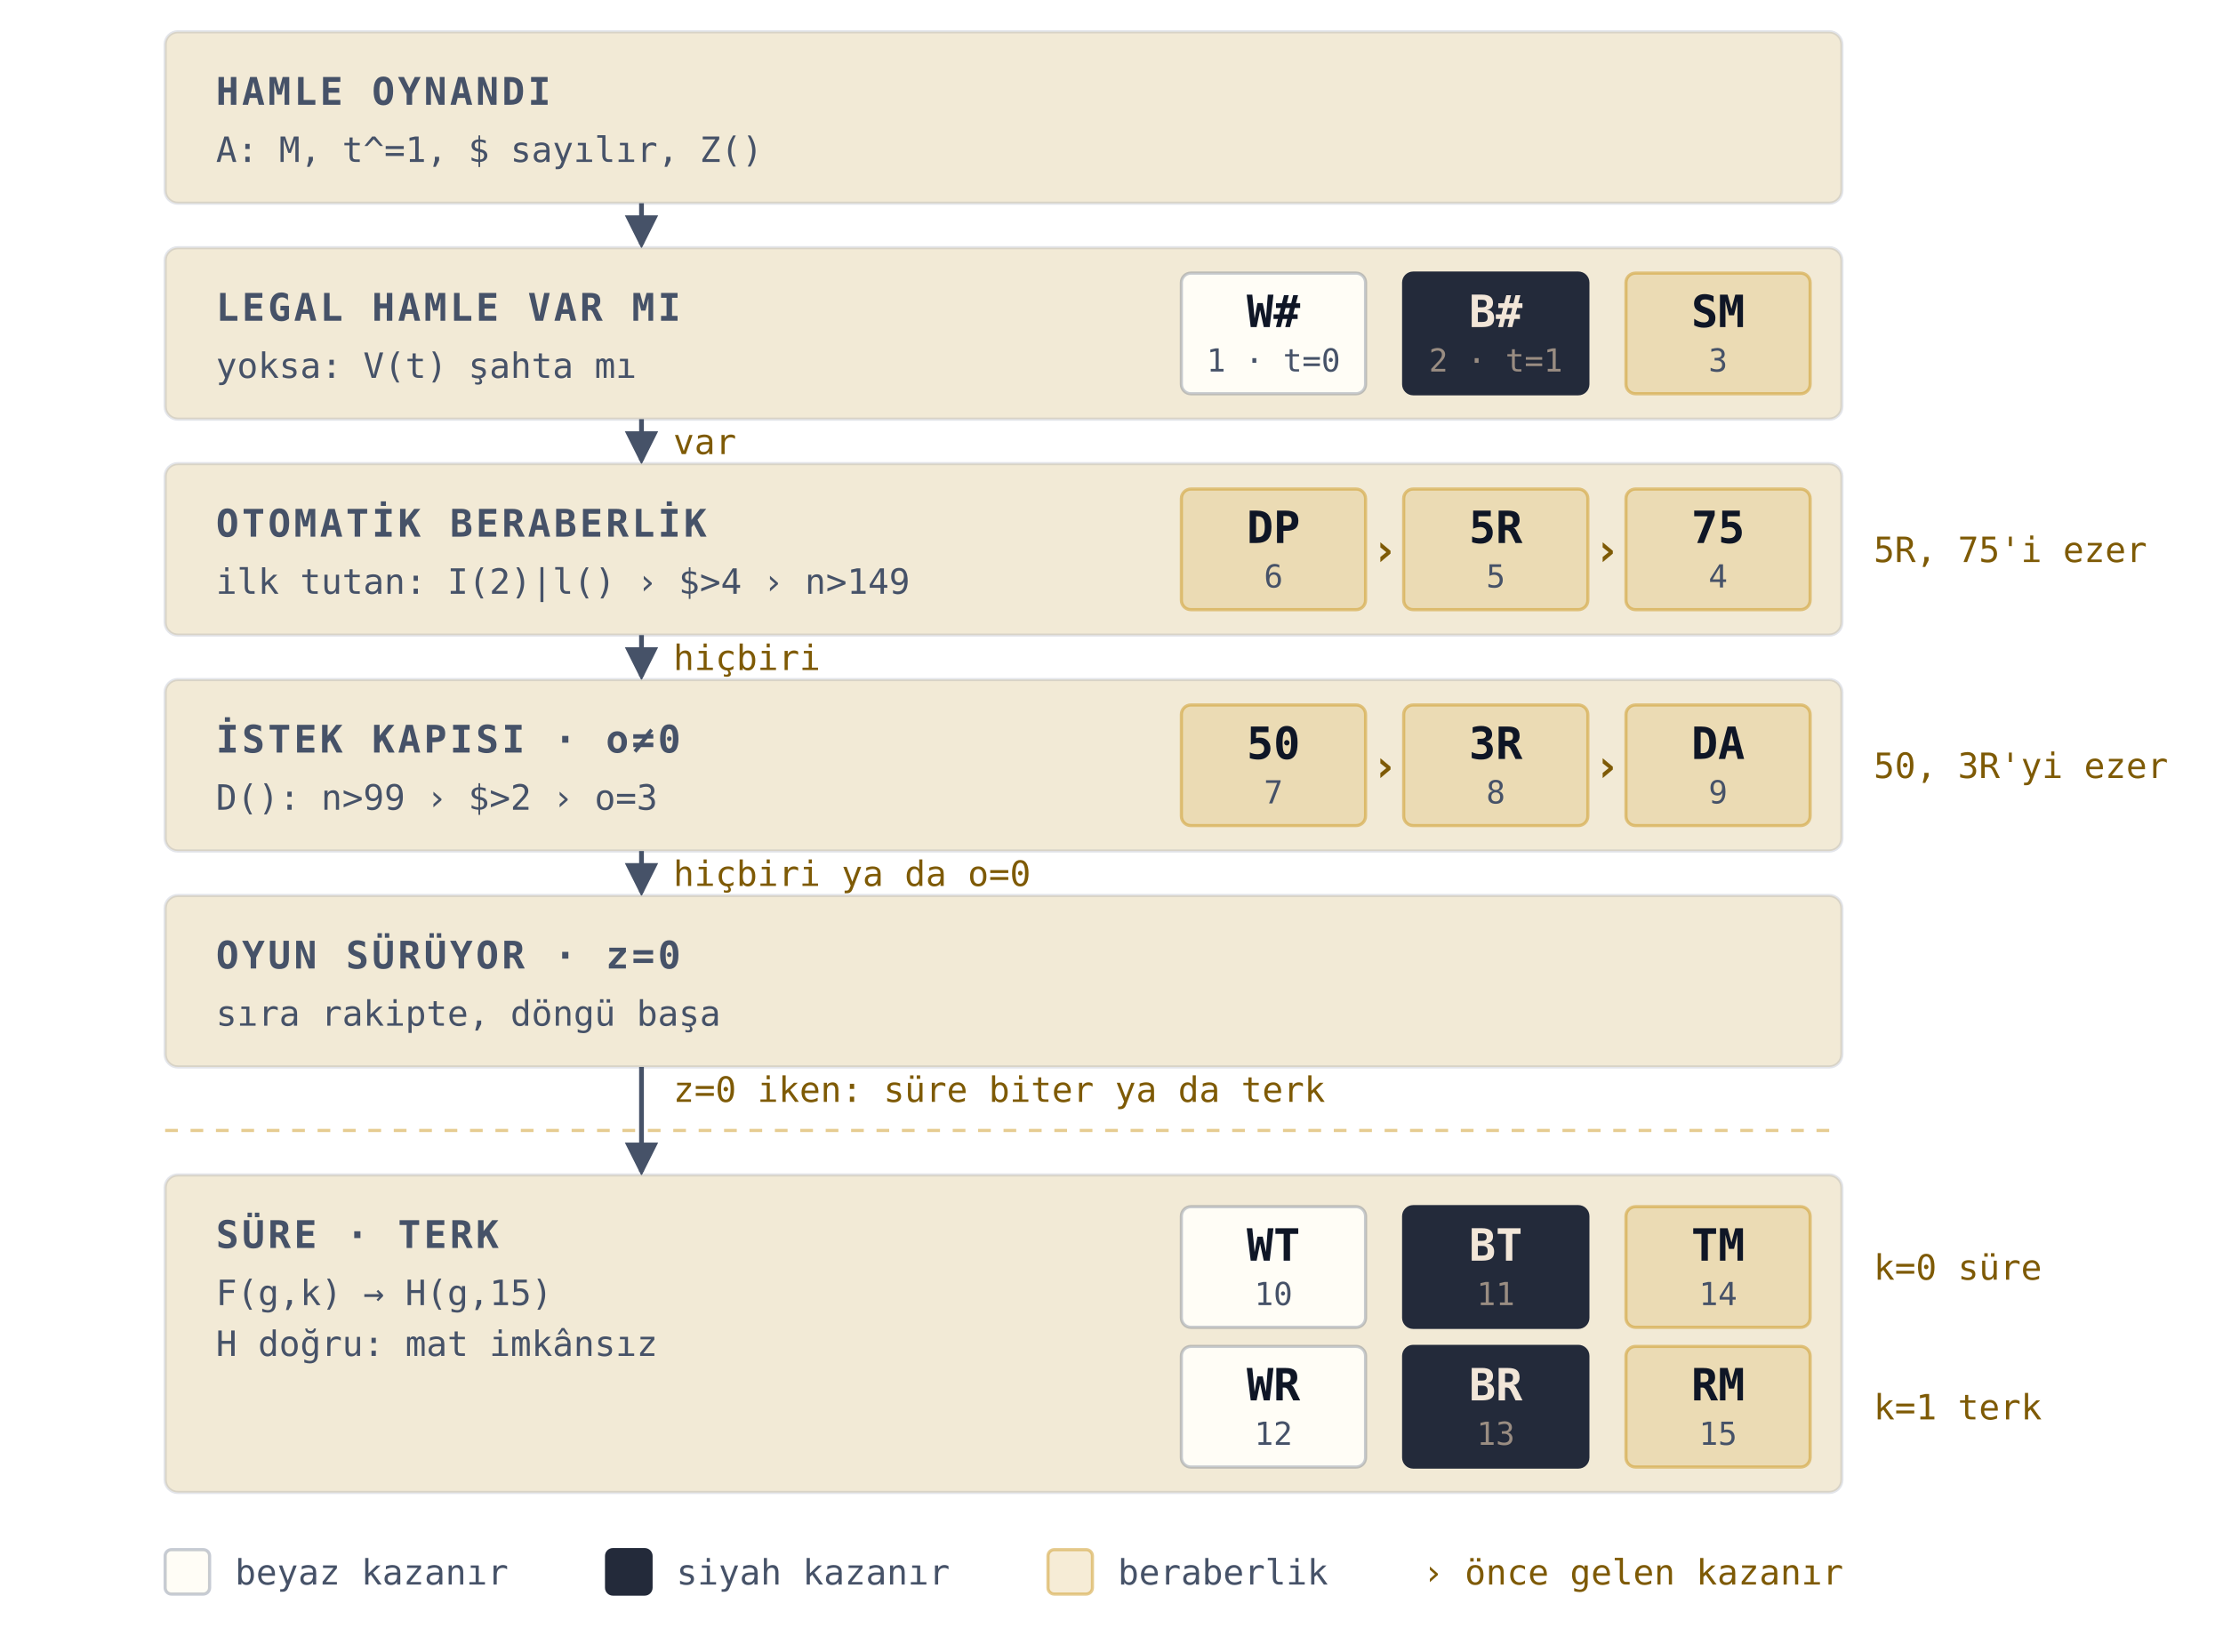
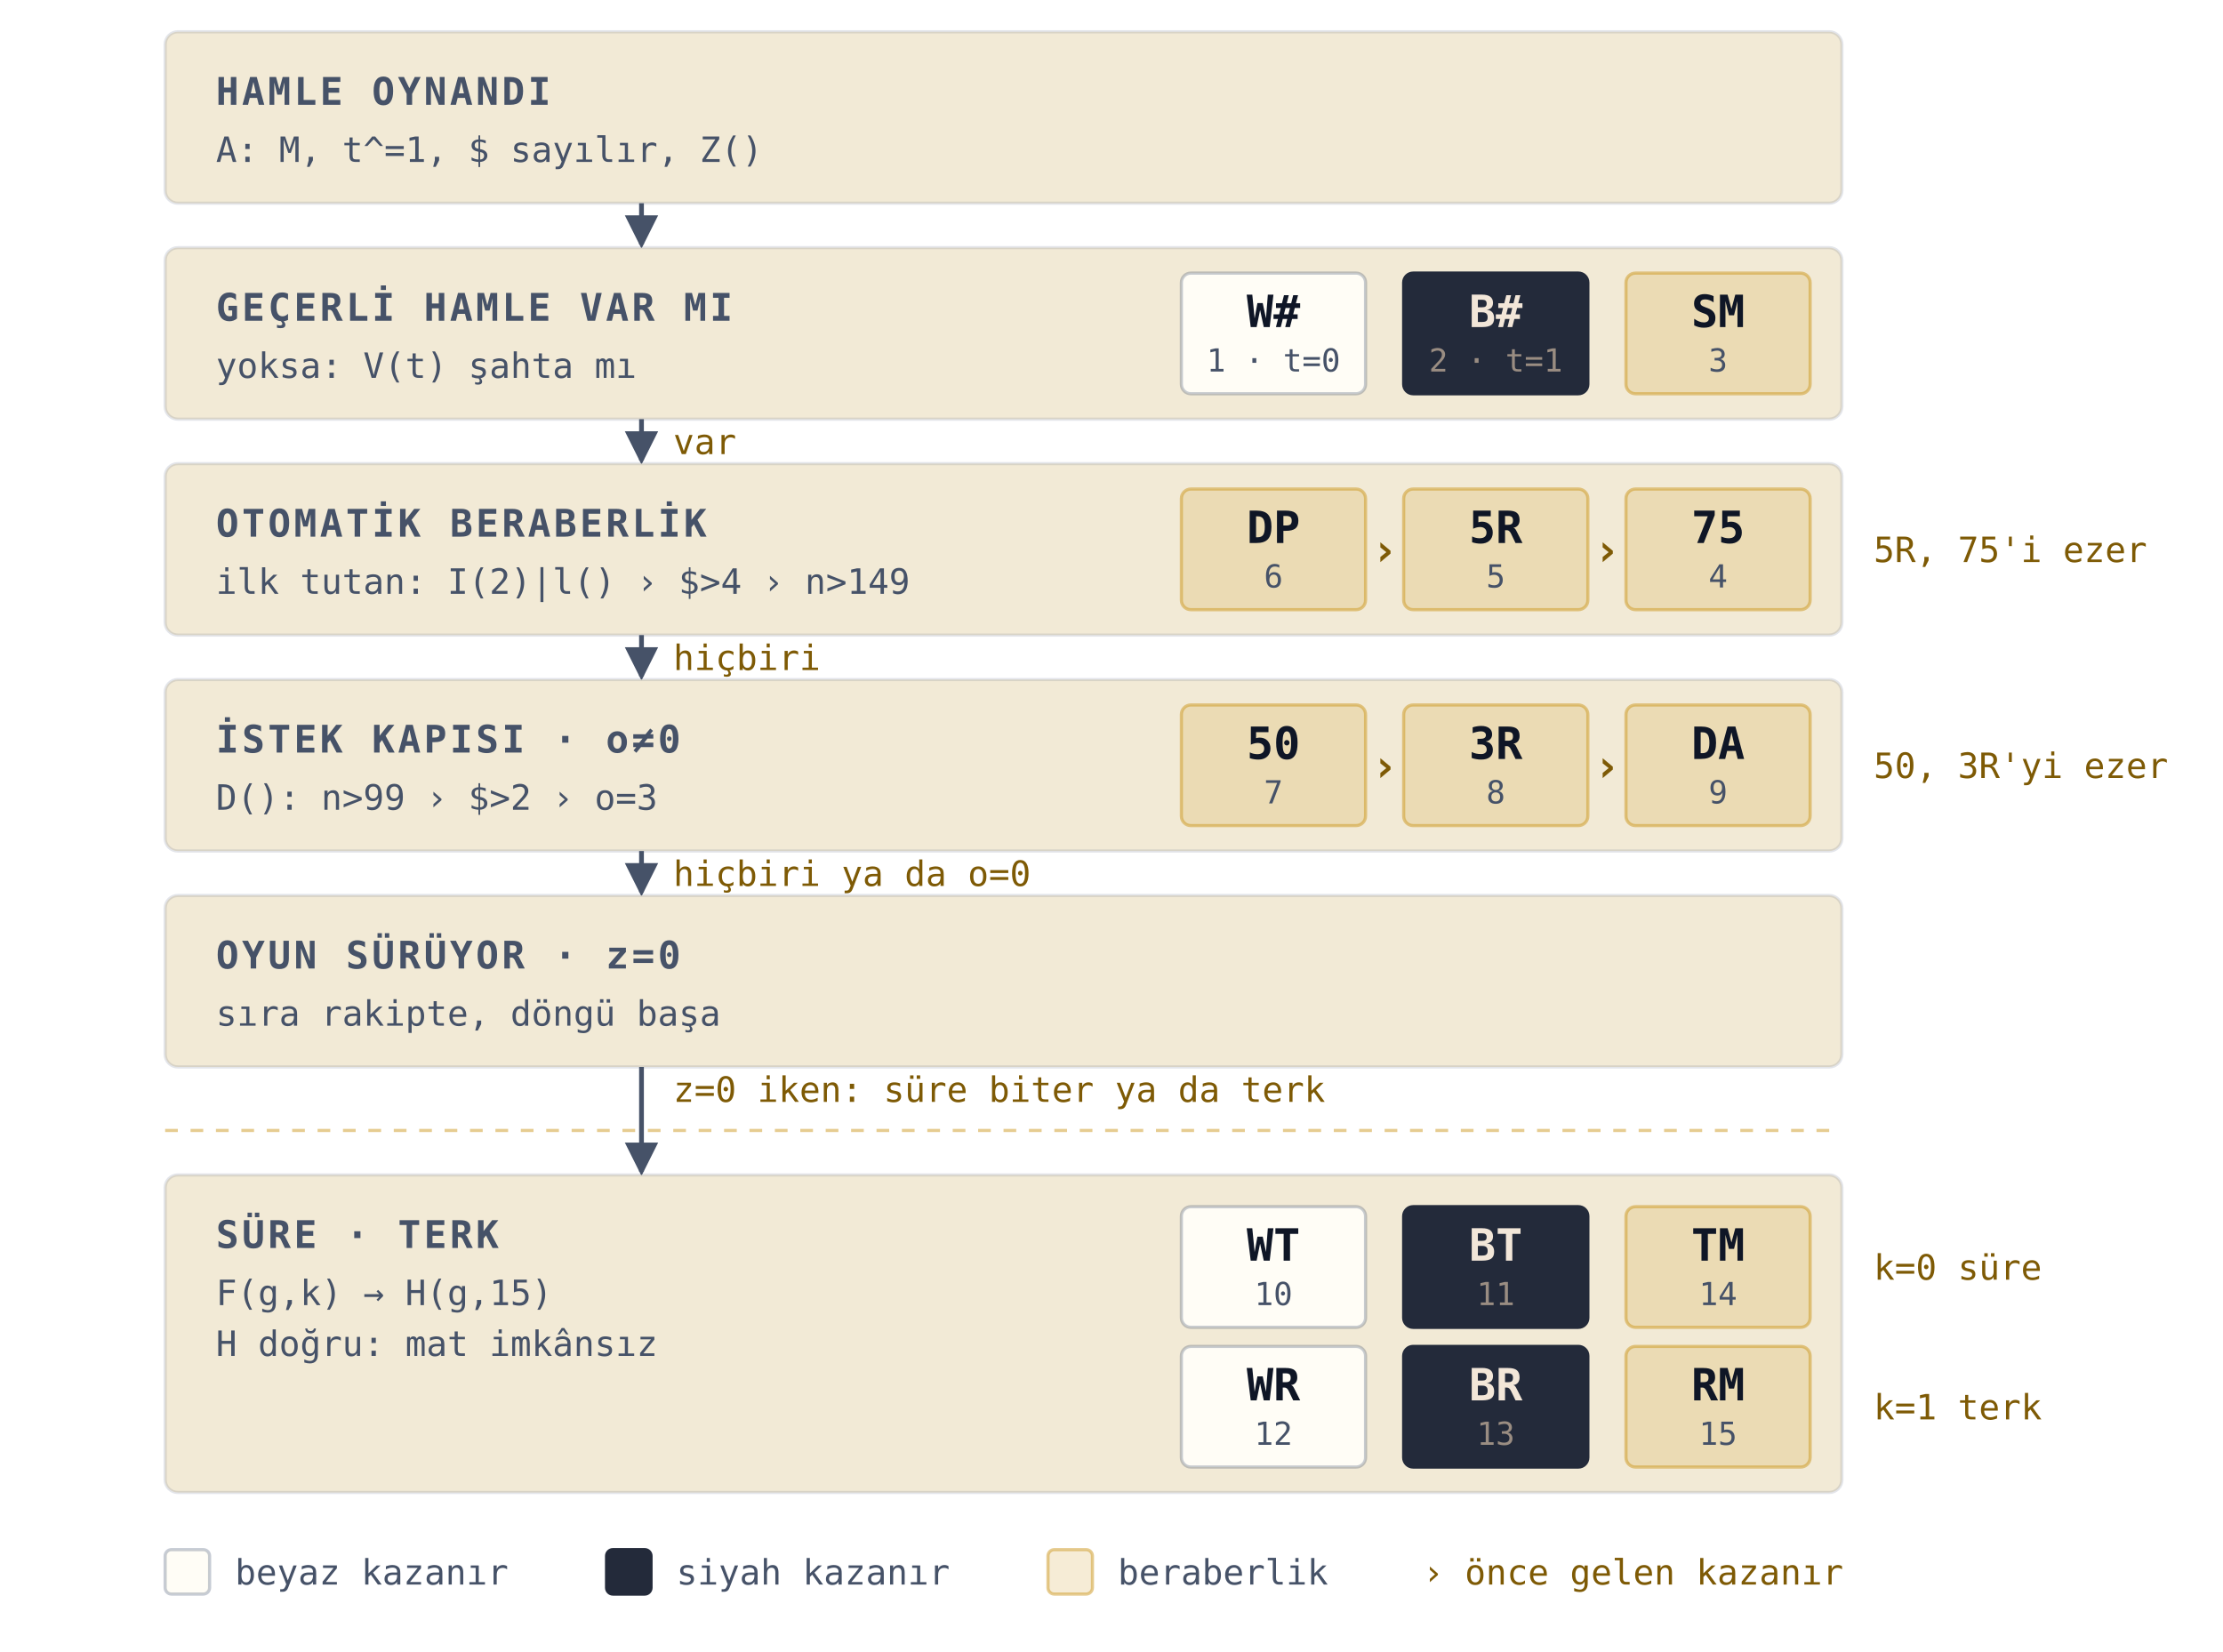
- <svg xmlns="http://www.w3.org/2000/svg" viewBox="0 0 700 520" width="700" height="520" role="img" aria-label="Bitişlerin boru hattı: hamleden sonra legal hamle sorusu, otomatik beraberlikler ve istek kapısı; oyun sürerken süre ve terk kolu">
+ <svg xmlns="http://www.w3.org/2000/svg" viewBox="0 0 700 520" width="700" height="520" role="img" aria-label="Bitişlerin boru hattı: hamleden sonra geçerli hamle sorusu, otomatik beraberlikler ve istek kapısı; oyun sürerken süre ve terk kolu">
  <style>
.fl-bd{fill:#f2ead6;stroke:rgba(41,58,95,.13);stroke-width:1}
.fl-dv{fill:none;stroke:rgba(201,145,17,.46);stroke-width:1;stroke-dasharray:4 4}
.fl-lb{font:600 12px ui-monospace,'SF Mono',Menlo,Consolas,monospace;fill:#465268;letter-spacing:.08em}
.fl-sb{font:400 11px ui-monospace,'SF Mono',Menlo,Consolas,monospace;fill:#465268}
.fl-ar{fill:none;stroke:#465268;stroke-width:1.5}
.fl-nt{font:400 11px ui-monospace,'SF Mono',Menlo,Consolas,monospace;fill:#7e5a05}
.fl-sp{font:700 14px ui-monospace,'SF Mono',Menlo,Consolas,monospace;fill:#7e5a05}
.fl-w{fill:#fffdf6;stroke:rgba(41,58,95,.26);stroke-width:1} .fl-wt{font:700 14px ui-monospace,'SF Mono',Menlo,Consolas,monospace;fill:#0f1626} .fl-wn{font:400 10px ui-monospace,'SF Mono',Menlo,Consolas,monospace;fill:#465268}
.fl-b{fill:#232a3a;stroke:#232a3a;stroke-width:1} .fl-bt{font:700 14px ui-monospace,'SF Mono',Menlo,Consolas,monospace;fill:#f2e6d8} .fl-bn{font:400 10px ui-monospace,'SF Mono',Menlo,Consolas,monospace;fill:#9a8d82}
.fl-d{fill:rgba(201,145,17,.17);stroke:rgba(201,145,17,.46);stroke-width:1} .fl-dt{font:700 14px ui-monospace,'SF Mono',Menlo,Consolas,monospace;fill:#0f1626} .fl-dn{font:400 10px ui-monospace,'SF Mono',Menlo,Consolas,monospace;fill:#465268}
</style>
  <defs>
    <marker id="fl-h" viewBox="0 0 8 8" refX="7" refY="4" markerWidth="7" markerHeight="7" orient="auto">
      <path d="M0 0 8 4 0 8z" fill="#465268" />
    </marker>
  </defs>
  <rect class="fl-bd" x="52" y="10" width="528" height="54" rx="4" />
  <text class="fl-lb" x="68" y="33">HAMLE OYNANDI</text>
  <text class="fl-sb" x="68" y="51">A: M, t^=1, $ sayılır, Z()</text>
  <path class="fl-ar" d="M202 64 202 77" marker-end="url(#fl-h)" />
  <rect class="fl-bd" x="52" y="78" width="528" height="54" rx="4" />
-   <text class="fl-lb" x="68" y="101">LEGAL HAMLE VAR MI</text>
+   <text class="fl-lb" x="68" y="101">GEÇERLİ HAMLE VAR MI</text>
  <text class="fl-sb" x="68" y="119">yoksa: V(t) şahta mı</text>
  <rect class="fl-w" x="372" y="86" width="58" height="38" rx="3" />
  <text class="fl-wt" x="401" y="103" text-anchor="middle">W#</text>
  <text class="fl-wn" x="401" y="117" text-anchor="middle">1 · t=0</text>
  <rect class="fl-b" x="442" y="86" width="58" height="38" rx="3" />
  <text class="fl-bt" x="471" y="103" text-anchor="middle">B#</text>
  <text class="fl-bn" x="471" y="117" text-anchor="middle">2 · t=1</text>
  <rect class="fl-d" x="512" y="86" width="58" height="38" rx="3" />
  <text class="fl-dt" x="541" y="103" text-anchor="middle">SM</text>
  <text class="fl-dn" x="541" y="117" text-anchor="middle">3</text>
  <path class="fl-ar" d="M202 132 202 145" marker-end="url(#fl-h)" />
  <text class="fl-nt" x="212" y="143">var</text>
  <rect class="fl-bd" x="52" y="146" width="528" height="54" rx="4" />
  <text class="fl-lb" x="68" y="169">OTOMATİK BERABERLİK</text>
  <text class="fl-sb" x="68" y="187">ilk tutan: I(2)|l() › $&gt;4 › n&gt;149</text>
  <rect class="fl-d" x="372" y="154" width="58" height="38" rx="3" />
  <text class="fl-dt" x="401" y="171" text-anchor="middle">DP</text>
  <text class="fl-dn" x="401" y="185" text-anchor="middle">6</text>
  <rect class="fl-d" x="442" y="154" width="58" height="38" rx="3" />
  <text class="fl-dt" x="471" y="171" text-anchor="middle">5R</text>
  <text class="fl-dn" x="471" y="185" text-anchor="middle">5</text>
  <rect class="fl-d" x="512" y="154" width="58" height="38" rx="3" />
  <text class="fl-dt" x="541" y="171" text-anchor="middle">75</text>
  <text class="fl-dn" x="541" y="185" text-anchor="middle">4</text>
  <text class="fl-sp" x="436" y="178" text-anchor="middle">›</text>
  <text class="fl-sp" x="506" y="178" text-anchor="middle">›</text>
  <text class="fl-nt" x="590" y="177">5R, 75'i ezer</text>
  <path class="fl-ar" d="M202 200 202 213" marker-end="url(#fl-h)" />
  <text class="fl-nt" x="212" y="211">hiçbiri</text>
  <rect class="fl-bd" x="52" y="214" width="528" height="54" rx="4" />
  <text class="fl-lb" x="68" y="237">İSTEK KAPISI · o≠0</text>
  <text class="fl-sb" x="68" y="255">D(): n&gt;99 › $&gt;2 › o=3</text>
  <rect class="fl-d" x="372" y="222" width="58" height="38" rx="3" />
  <text class="fl-dt" x="401" y="239" text-anchor="middle">50</text>
  <text class="fl-dn" x="401" y="253" text-anchor="middle">7</text>
  <rect class="fl-d" x="442" y="222" width="58" height="38" rx="3" />
  <text class="fl-dt" x="471" y="239" text-anchor="middle">3R</text>
  <text class="fl-dn" x="471" y="253" text-anchor="middle">8</text>
  <rect class="fl-d" x="512" y="222" width="58" height="38" rx="3" />
  <text class="fl-dt" x="541" y="239" text-anchor="middle">DA</text>
  <text class="fl-dn" x="541" y="253" text-anchor="middle">9</text>
  <text class="fl-sp" x="436" y="246" text-anchor="middle">›</text>
  <text class="fl-sp" x="506" y="246" text-anchor="middle">›</text>
  <text class="fl-nt" x="590" y="245">50, 3R'yi ezer</text>
  <path class="fl-ar" d="M202 268 202 281" marker-end="url(#fl-h)" />
  <text class="fl-nt" x="212" y="279">hiçbiri ya da o=0</text>
  <rect class="fl-bd" x="52" y="282" width="528" height="54" rx="4" />
  <text class="fl-lb" x="68" y="305">OYUN SÜRÜYOR · z=0</text>
  <text class="fl-sb" x="68" y="323">sıra rakipte, döngü başa</text>
  <path class="fl-dv" d="M52 356 580 356" />
  <path class="fl-ar" d="M202 336 202 369" marker-end="url(#fl-h)" />
  <text class="fl-nt" x="212" y="347">z=0 iken: süre biter ya da terk</text>
  <rect class="fl-bd" x="52" y="370" width="528" height="100" rx="4" />
  <text class="fl-lb" x="68" y="393">SÜRE · TERK</text>
  <text class="fl-sb" x="68" y="411">F(g,k) → H(g,15)</text>
  <text class="fl-sb" x="68" y="427">H doğru: mat imkânsız</text>
  <rect class="fl-w" x="372" y="380" width="58" height="38" rx="3" />
  <text class="fl-wt" x="401" y="397" text-anchor="middle">WT</text>
  <text class="fl-wn" x="401" y="411" text-anchor="middle">10</text>
  <rect class="fl-b" x="442" y="380" width="58" height="38" rx="3" />
  <text class="fl-bt" x="471" y="397" text-anchor="middle">BT</text>
  <text class="fl-bn" x="471" y="411" text-anchor="middle">11</text>
  <rect class="fl-d" x="512" y="380" width="58" height="38" rx="3" />
  <text class="fl-dt" x="541" y="397" text-anchor="middle">TM</text>
  <text class="fl-dn" x="541" y="411" text-anchor="middle">14</text>
  <rect class="fl-w" x="372" y="424" width="58" height="38" rx="3" />
  <text class="fl-wt" x="401" y="441" text-anchor="middle">WR</text>
  <text class="fl-wn" x="401" y="455" text-anchor="middle">12</text>
  <rect class="fl-b" x="442" y="424" width="58" height="38" rx="3" />
  <text class="fl-bt" x="471" y="441" text-anchor="middle">BR</text>
  <text class="fl-bn" x="471" y="455" text-anchor="middle">13</text>
  <rect class="fl-d" x="512" y="424" width="58" height="38" rx="3" />
  <text class="fl-dt" x="541" y="441" text-anchor="middle">RM</text>
  <text class="fl-dn" x="541" y="455" text-anchor="middle">15</text>
  <text class="fl-nt" x="590" y="403">k=0 süre</text>
  <text class="fl-nt" x="590" y="447">k=1 terk</text>
  <rect class="fl-w" x="52" y="488" width="14" height="14" rx="2" />
  <text class="fl-sb" x="74" y="499">beyaz kazanır</text>
  <rect class="fl-b" x="191" y="488" width="14" height="14" rx="2" />
  <text class="fl-sb" x="213" y="499">siyah kazanır</text>
  <rect class="fl-d" x="330" y="488" width="14" height="14" rx="2" />
  <text class="fl-sb" x="352" y="499">beraberlik</text>
  <text class="fl-nt" x="448" y="499">› önce gelen kazanır</text>
</svg>
